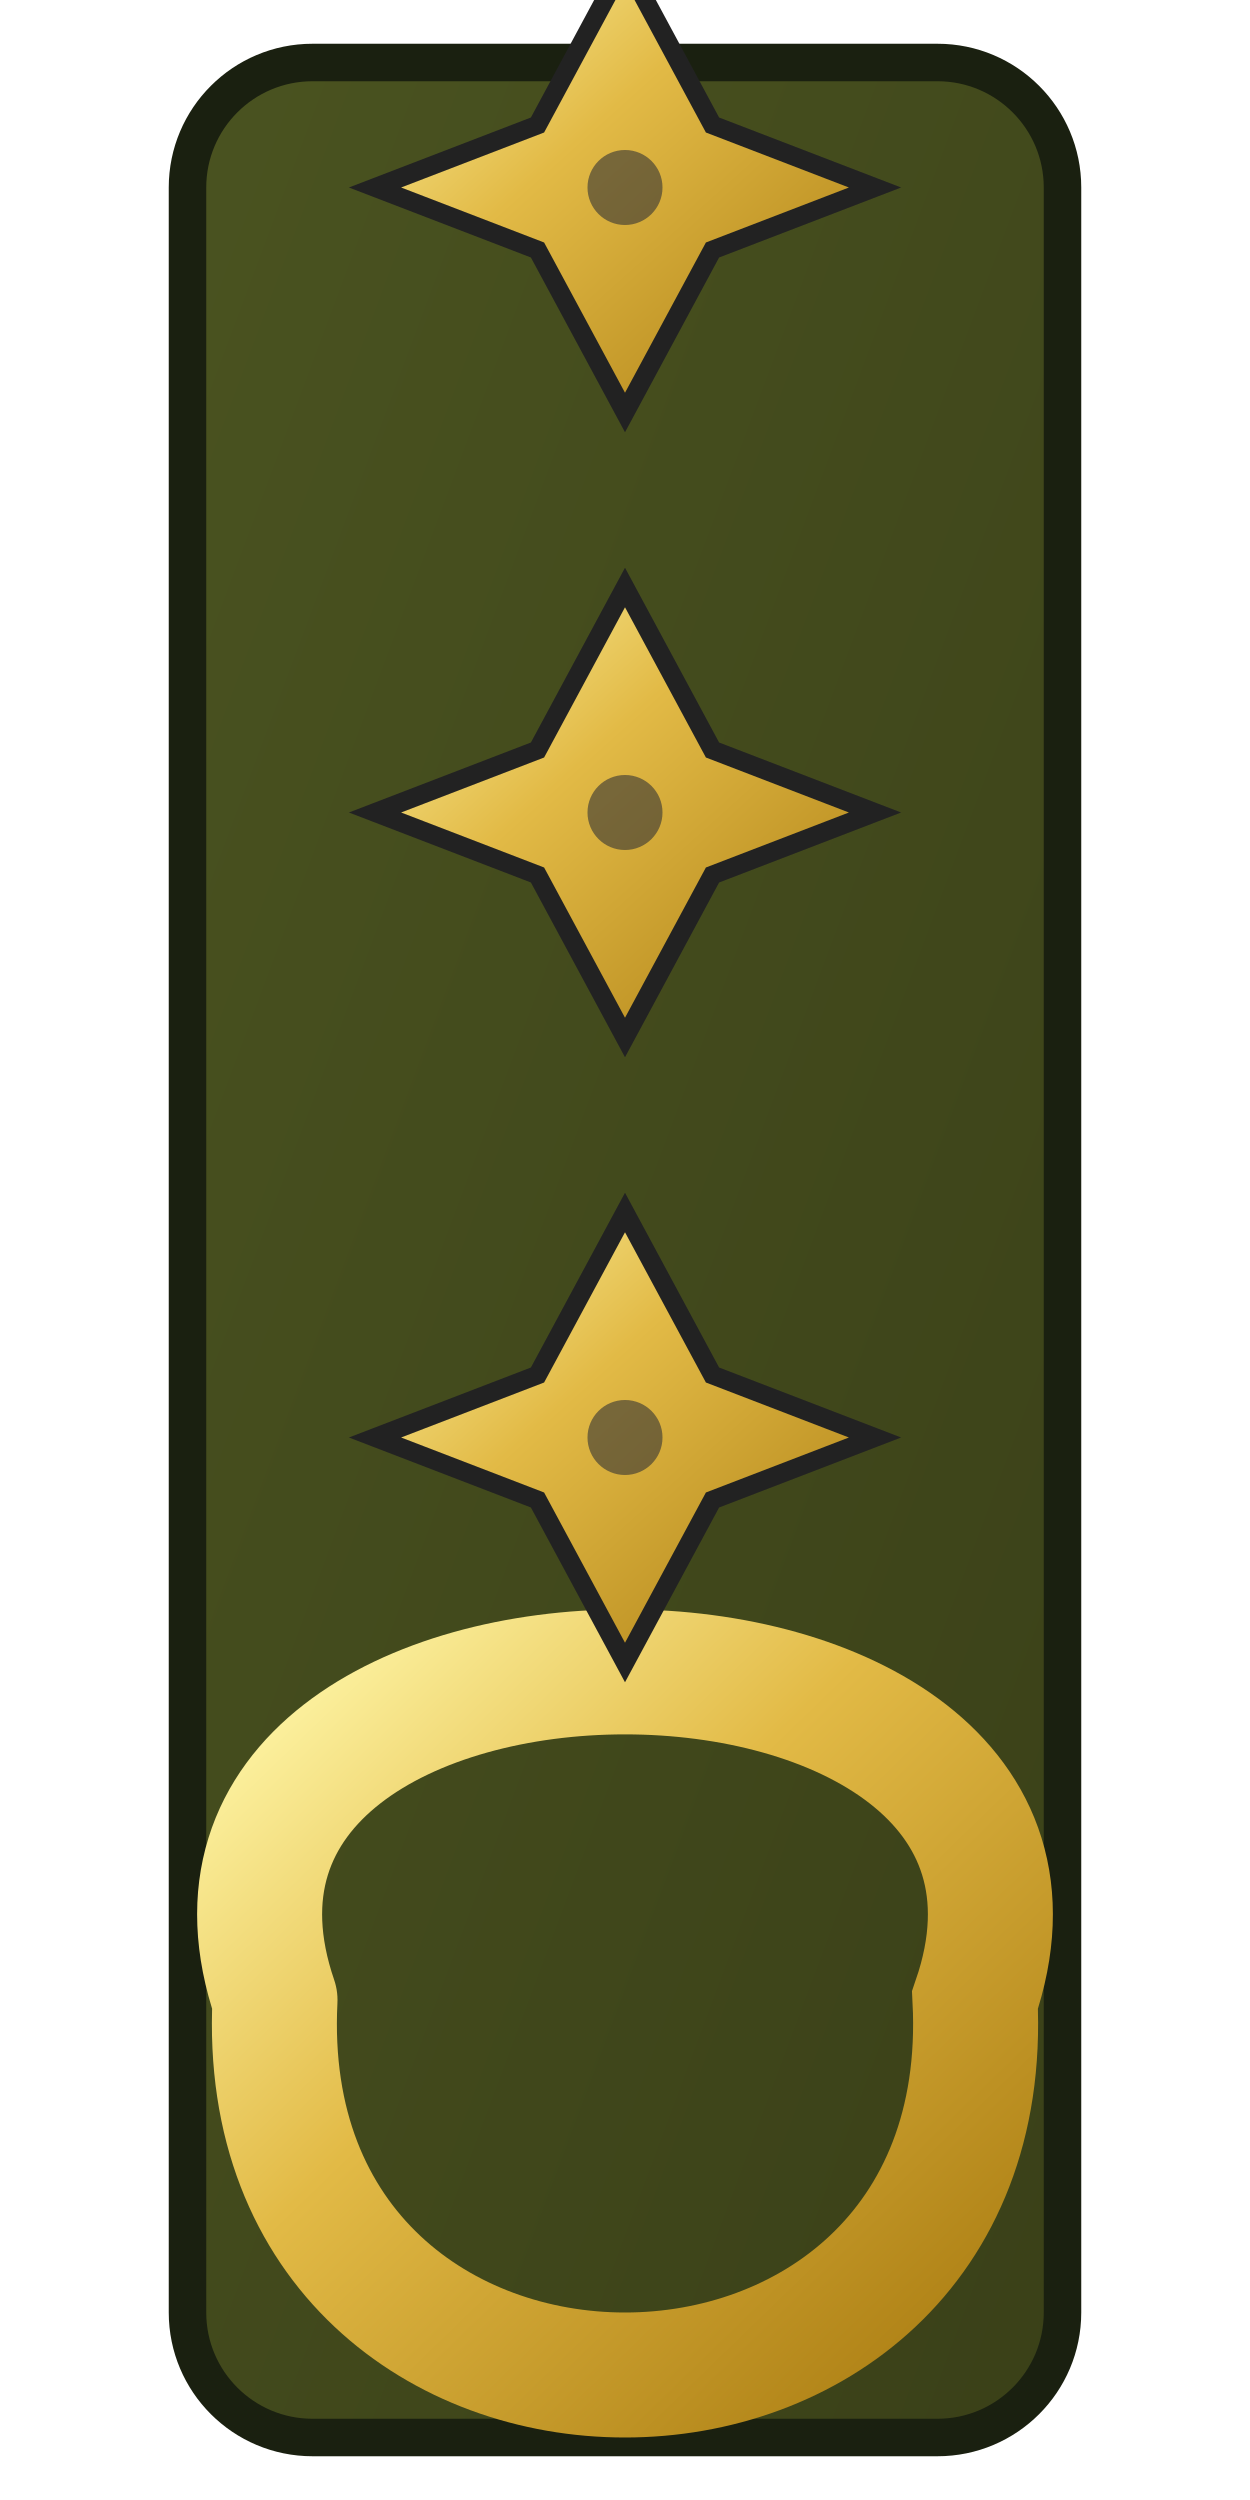
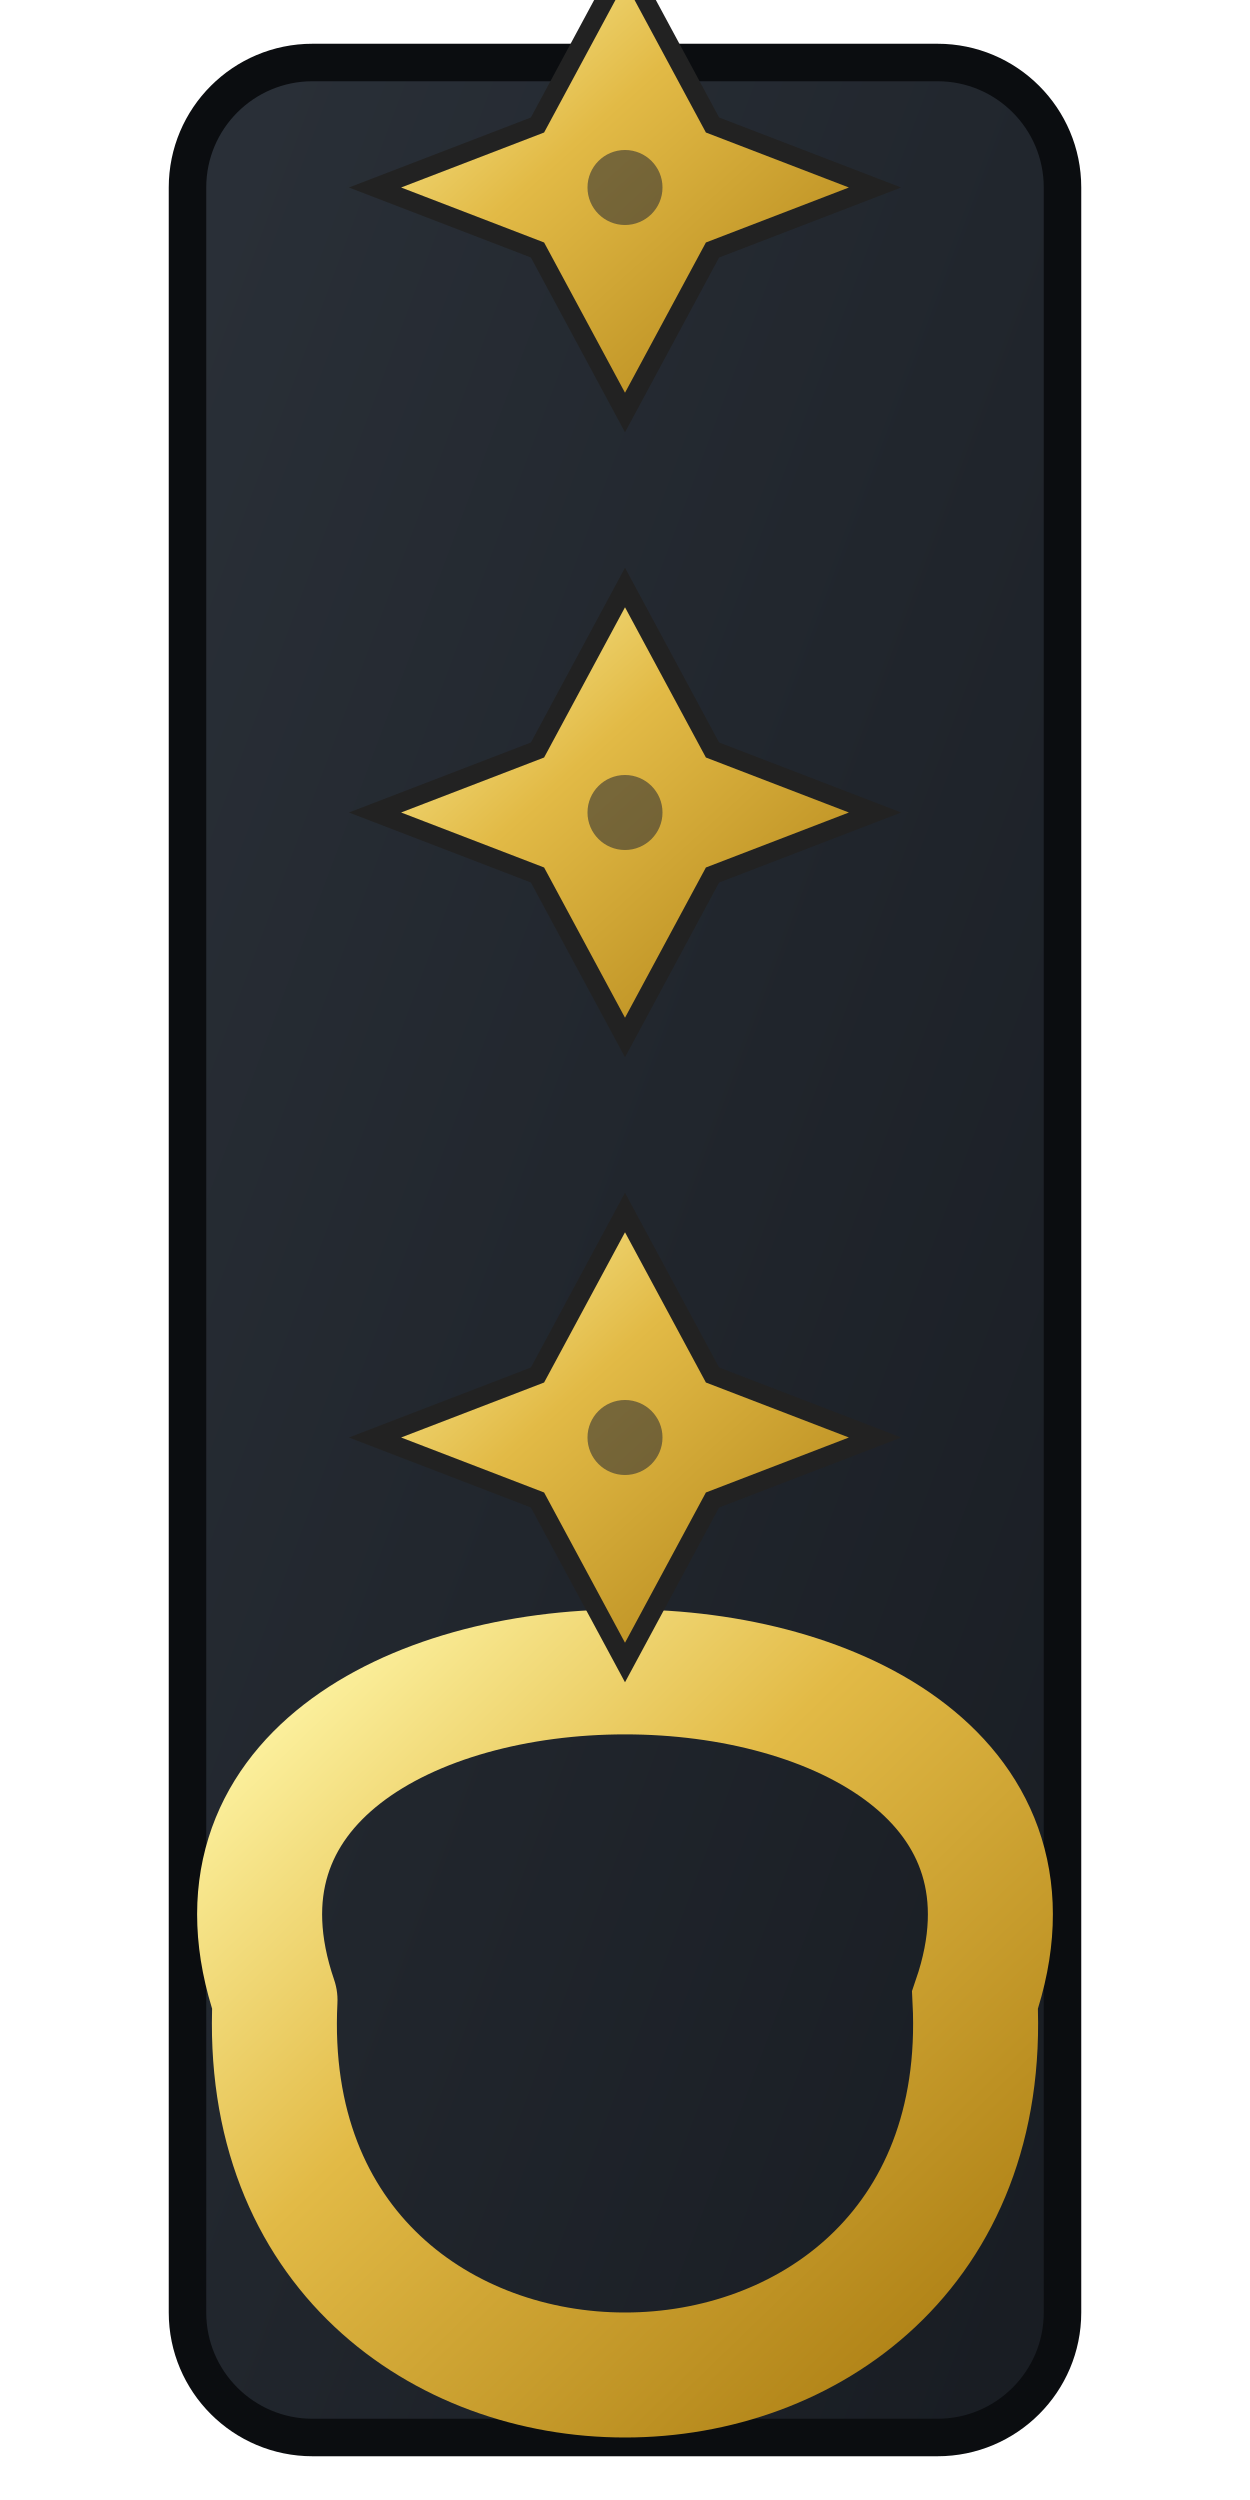
<svg xmlns="http://www.w3.org/2000/svg" viewBox="0 0 100 200" width="100" height="200">
  <defs>
    <linearGradient id="bgGrad" x1="0" y1="0" x2="1" y2="1">
-       <stop offset="0%" stop-color="#4a5320" />
-       <stop offset="100%" stop-color="#3a4018" />
+       <stop offset="0%" stop-color="#2a3038" />
+       <stop offset="100%" stop-color="#181c22" />
    </linearGradient>
    <linearGradient id="silverGrad" x1="0" y1="0" x2="1" y2="1">
      <stop offset="0%" stop-color="#ffffff" />
      <stop offset="50%" stop-color="#d0d0d0" />
      <stop offset="100%" stop-color="#888888" />
    </linearGradient>
    <linearGradient id="goldGrad" x1="0" y1="0" x2="1" y2="1">
      <stop offset="0%" stop-color="#fff7a8" />
      <stop offset="40%" stop-color="#e2ba46" />
      <stop offset="100%" stop-color="#aa7c11" />
    </linearGradient>
    <linearGradient id="altgoldGrad" x1="0" y1="0" x2="1" y2="1">
      <stop offset="0%" stop-color="#f0ca8b" />
      <stop offset="50%" stop-color="#c98138" />
      <stop offset="100%" stop-color="#914d14" />
    </linearGradient>
  </defs>
-   <rect x="15" y="5" width="70" height="190" rx="10" fill="url(#bgGrad)" stroke="#1a2010" stroke-width="3" />
+   <rect x="15" y="5" width="70" height="190" rx="10" fill="url(#bgGrad)" stroke="#0b0d10" stroke-width="3" />
  <path d="M 22 160 C 10 125, 90 125, 78 160 C 80 200, 20 200, 22 160" fill="none" stroke="url(#goldGrad)" stroke-width="10" stroke-linecap="round" />
  <path d="M 35 180 L 65 180" stroke="url(#goldGrad)" stroke-width="6" />
  <polygon points="50,97 57,110 70,115 57,120 50,133 43,120 30,115 43,110" fill="url(#goldGrad)" stroke="#222" stroke-width="1.5" />
  <circle cx="50" cy="115" r="3" fill="#333" opacity="0.6" />
  <polygon points="50,47 57,60 70,65 57,70 50,83 43,70 30,65 43,60" fill="url(#goldGrad)" stroke="#222" stroke-width="1.5" />
  <circle cx="50" cy="65" r="3" fill="#333" opacity="0.6" />
  <polygon points="50,-3 57,10 70,15 57,20 50,33 43,20 30,15 43,10" fill="url(#goldGrad)" stroke="#222" stroke-width="1.5" />
  <circle cx="50" cy="15" r="3" fill="#333" opacity="0.6" />
</svg>
